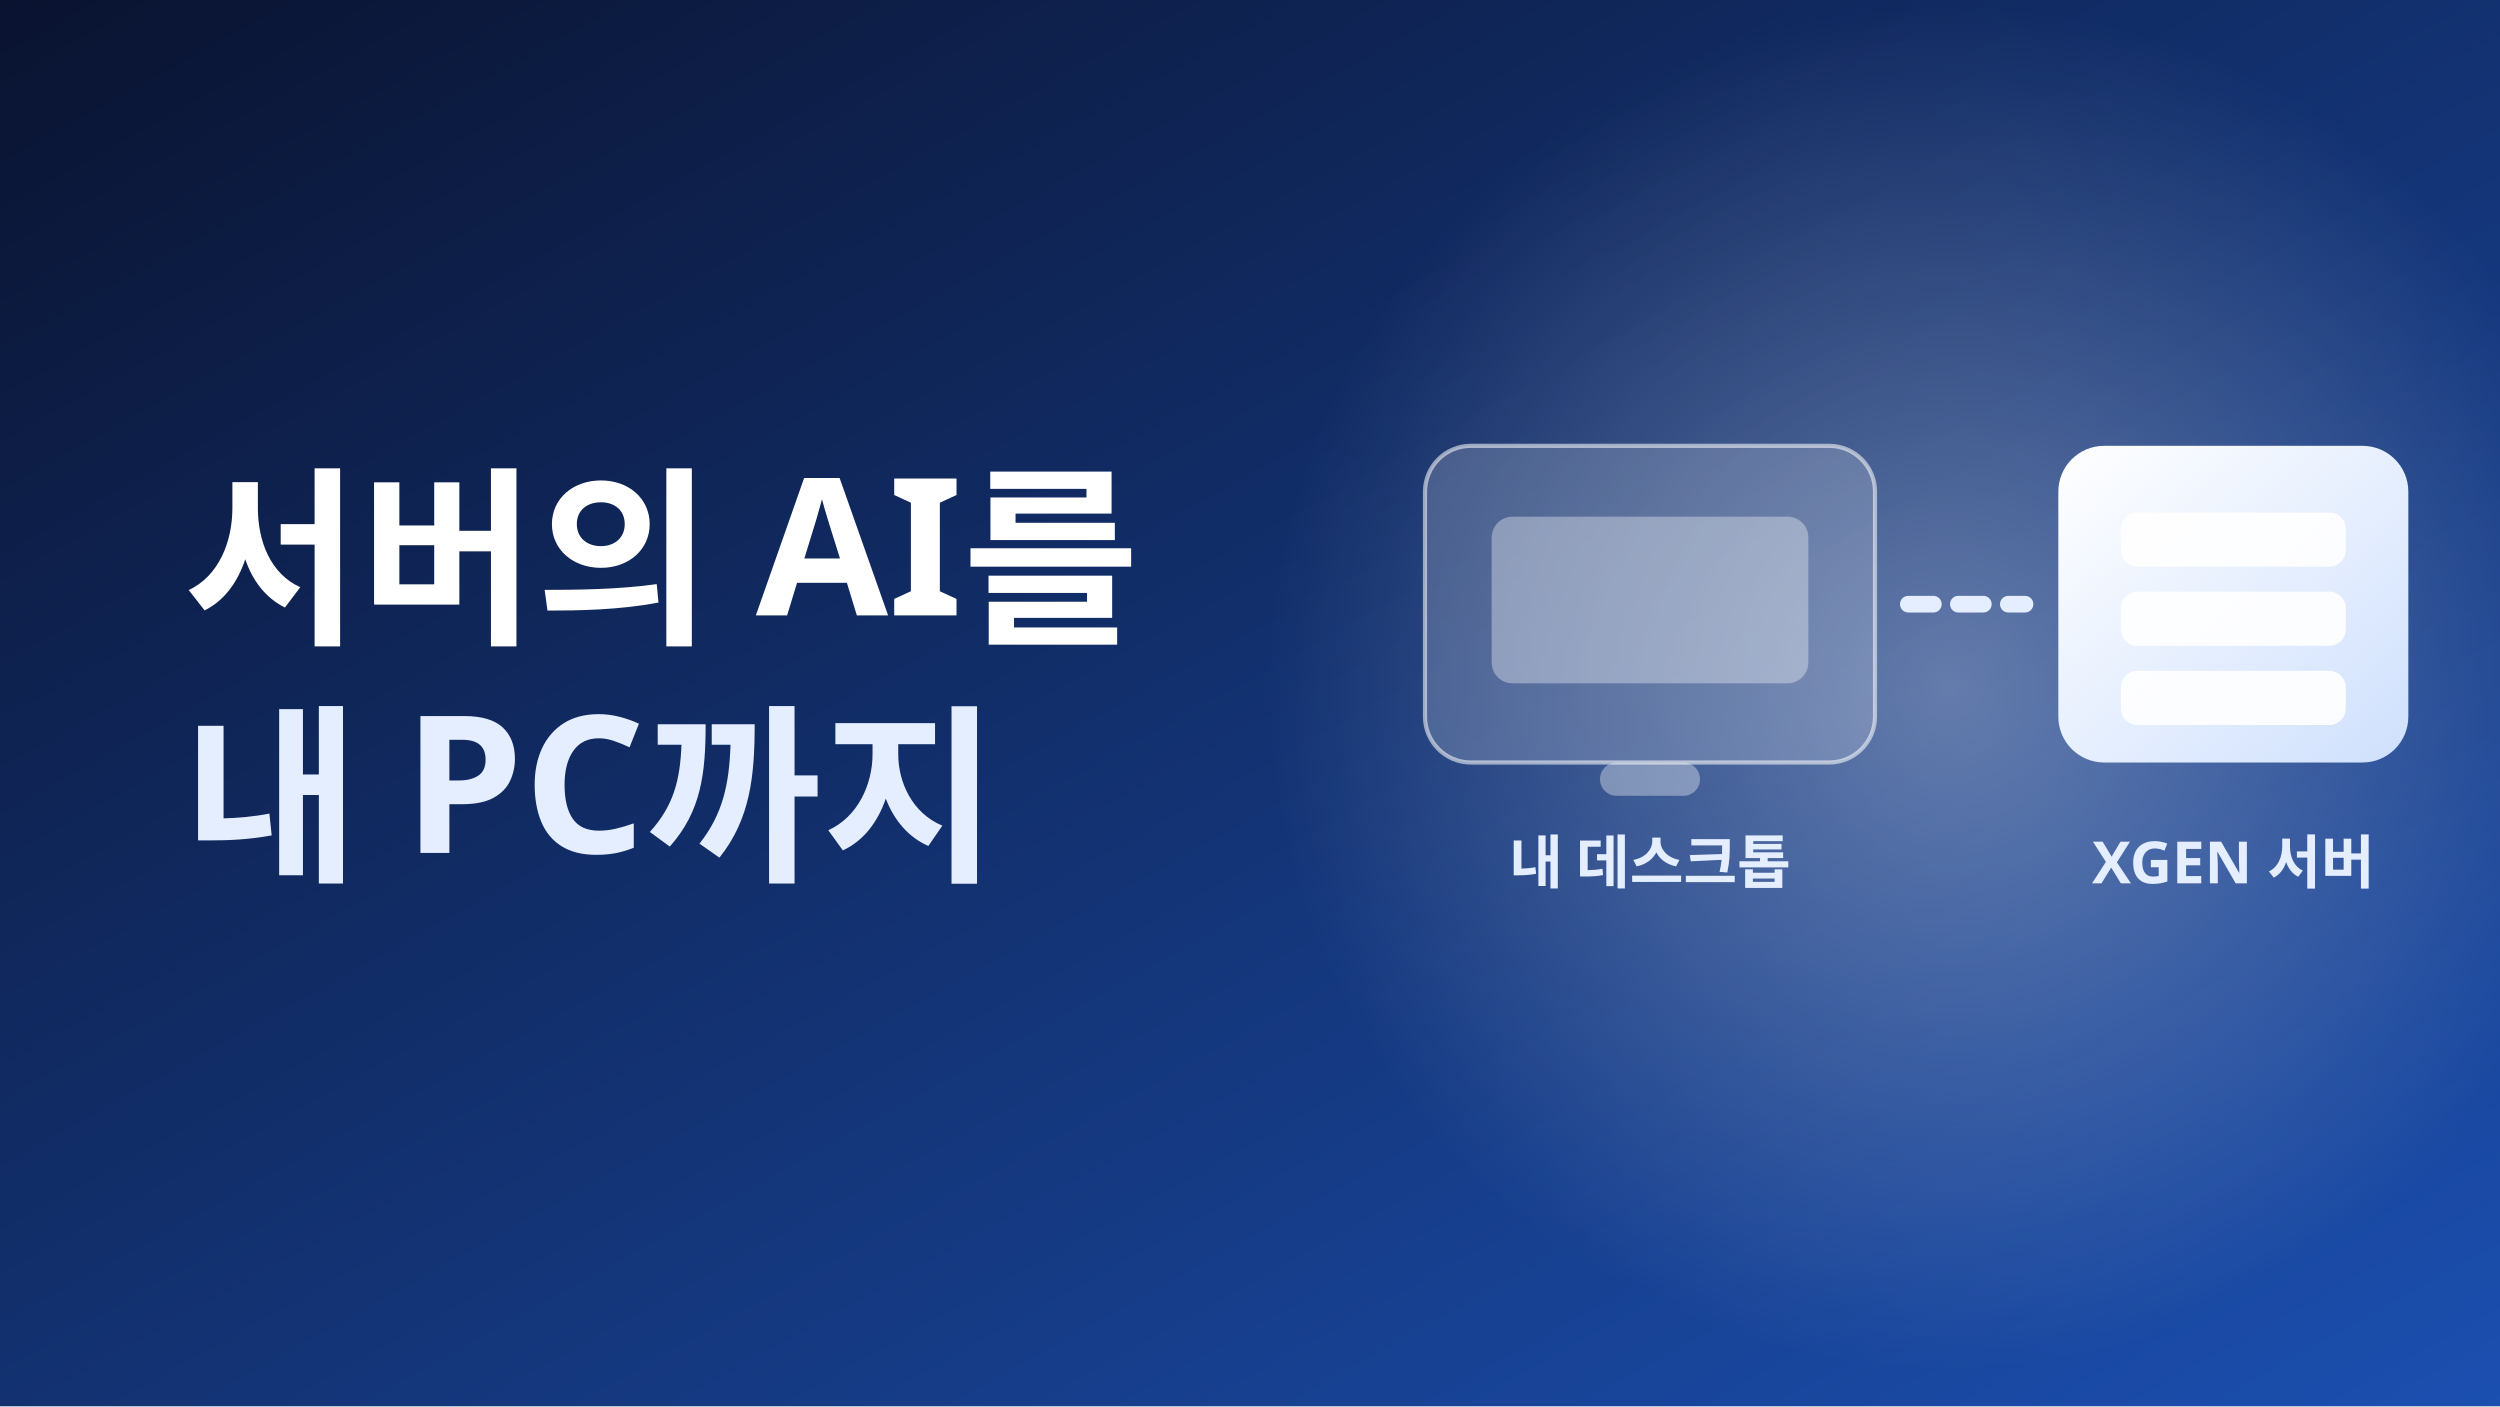
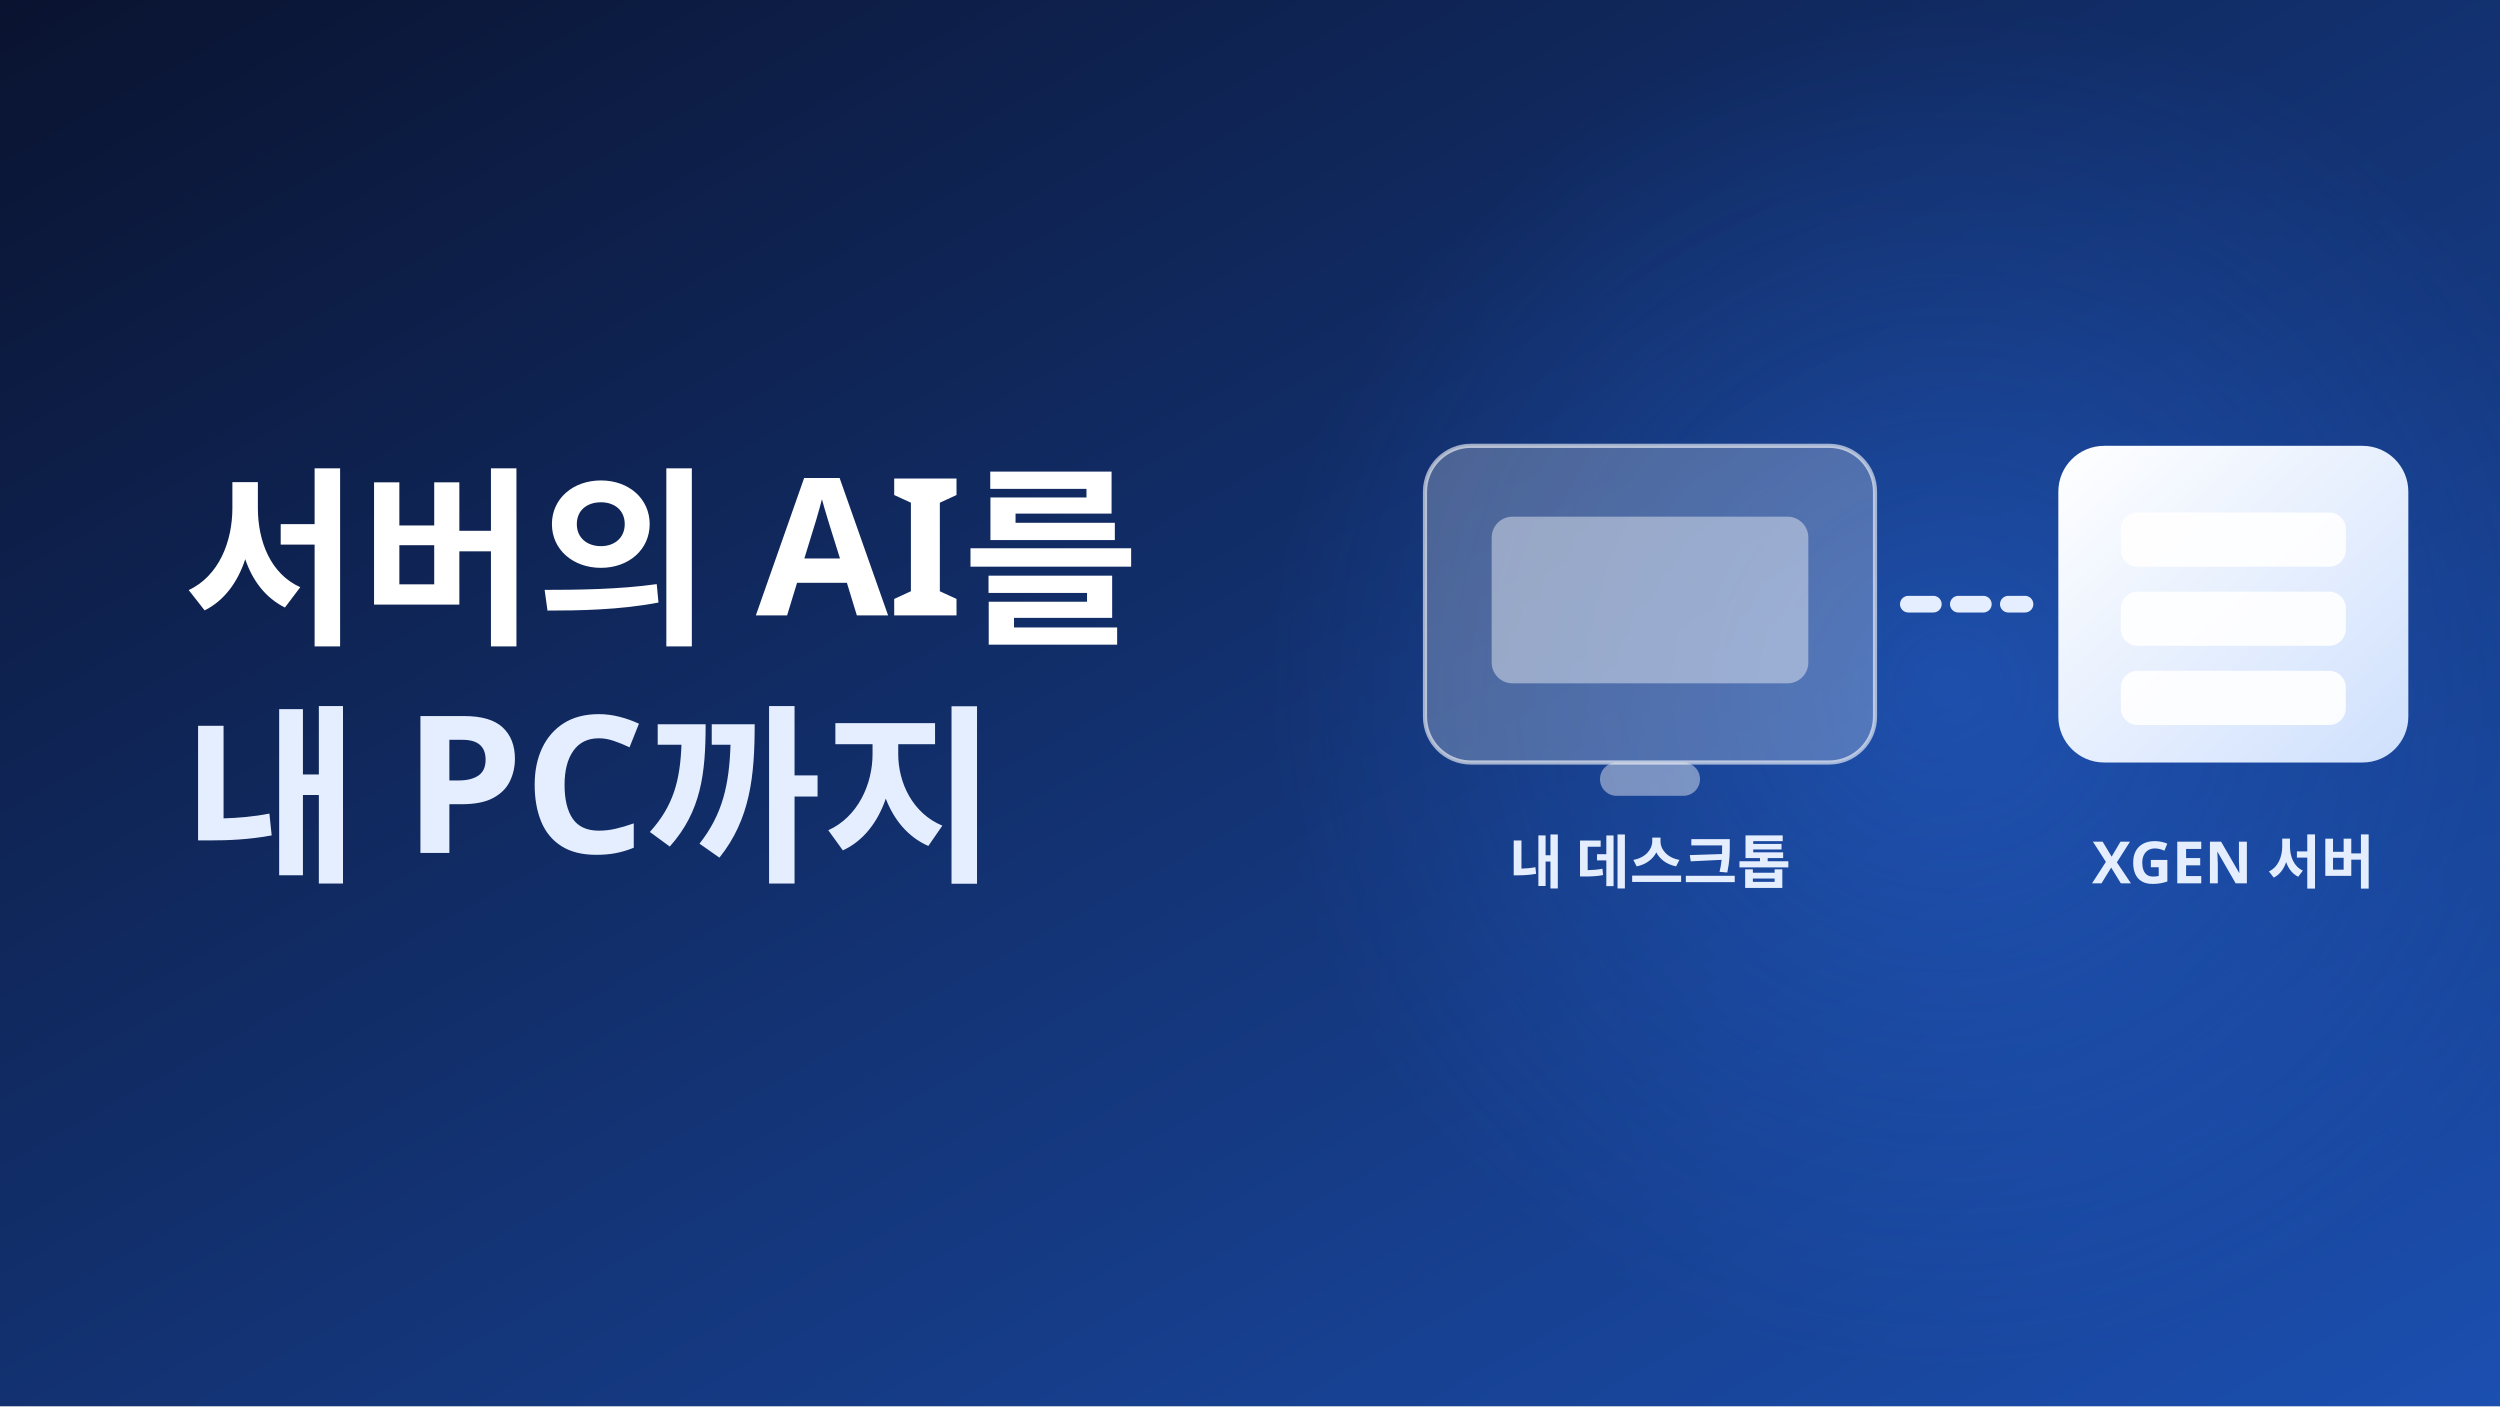
<svg xmlns="http://www.w3.org/2000/svg" viewBox="0 0 1200 675" role="img" aria-label="XGEN DeX — 서버에서 실행되는 Agent 를 내 데스크톱까지 잇는다">
  <defs>
    <linearGradient id="bg" x1="0" y1="0" x2="1" y2="1">
      <stop offset="0" stop-color="#0a1330" />
      <stop offset="1" stop-color="#1b4fb0" />
    </linearGradient>
    <linearGradient id="badge" x1="0" y1="0" x2="1" y2="1">
      <stop offset="0" stop-color="#ffffff" />
      <stop offset="1" stop-color="#cfe0fd" />
    </linearGradient>
    <radialGradient id="glow" cx="50%" cy="50%" r="50%">
-       <stop offset="0" stop-color="#ffffff" stop-opacity="0.34" />
-       <stop offset="1" stop-color="#ffffff" stop-opacity="0" />
+       <stop offset="0" stop-color="#2f7bff" stop-opacity="0.34" />
+       <stop offset="1" stop-color="#2f7bff" stop-opacity="0" />
    </radialGradient>
  </defs>
  <rect width="1200" height="675" fill="url(#bg)" />
  <circle cx="936" cy="330" r="330" fill="url(#glow)" />
  <text x="88" y="302" font-family="Pretendard,'Pretendard Variable','Malgun Gothic','Apple SD Gothic Neo','Noto Sans KR',sans-serif" font-size="92" font-weight="800" fill="#ffffff">서버의 AI를</text>
  <text x="88" y="416" font-family="Pretendard,'Pretendard Variable','Malgun Gothic','Apple SD Gothic Neo','Noto Sans KR',sans-serif" font-size="92" font-weight="800" fill="#e4eeff">내 PC까지</text>
-   <rect x="684" y="214" width="216" height="152" rx="22" fill="#ffffff2e" stroke="#ffffff8c" stroke-width="2" />
-   <rect x="716" y="248" width="152" height="80" rx="10" fill="#ffffff59" />
-   <rect x="768" y="366" width="48" height="16" rx="8" fill="#ffffff59" />
+   <rect x="684" y="214" width="216" height="152" rx="22" fill="#ffffff3d" stroke="#ffffff99" stroke-width="2" />
+   <rect x="716" y="248" width="152" height="80" rx="10" fill="#ffffff6b" />
+   <rect x="768" y="366" width="48" height="16" rx="8" fill="#ffffff6b" />
  <text x="792" y="424" text-anchor="middle" font-family="Pretendard,'Pretendard Variable','Malgun Gothic','Apple SD Gothic Neo','Noto Sans KR',sans-serif" font-size="28" font-weight="600" fill="#e4eeff">내 데스크톱</text>
  <path d="M916 290 L 972 290" stroke="#e4eeff" stroke-width="8" stroke-linecap="round" stroke-dasharray="12 12" />
  <rect x="988" y="214" width="168" height="152" rx="22" fill="url(#badge)" />
  <g fill="#ffffff" opacity="0.9">
    <rect x="1018" y="246" width="108" height="26" rx="8" />
    <rect x="1018" y="284" width="108" height="26" rx="8" />
    <rect x="1018" y="322" width="108" height="26" rx="8" />
  </g>
  <text x="1072" y="424" text-anchor="middle" font-family="Pretendard,'Pretendard Variable','Malgun Gothic','Apple SD Gothic Neo','Noto Sans KR',sans-serif" font-size="28" font-weight="600" fill="#e4eeff">XGEN 서버</text>
</svg>
